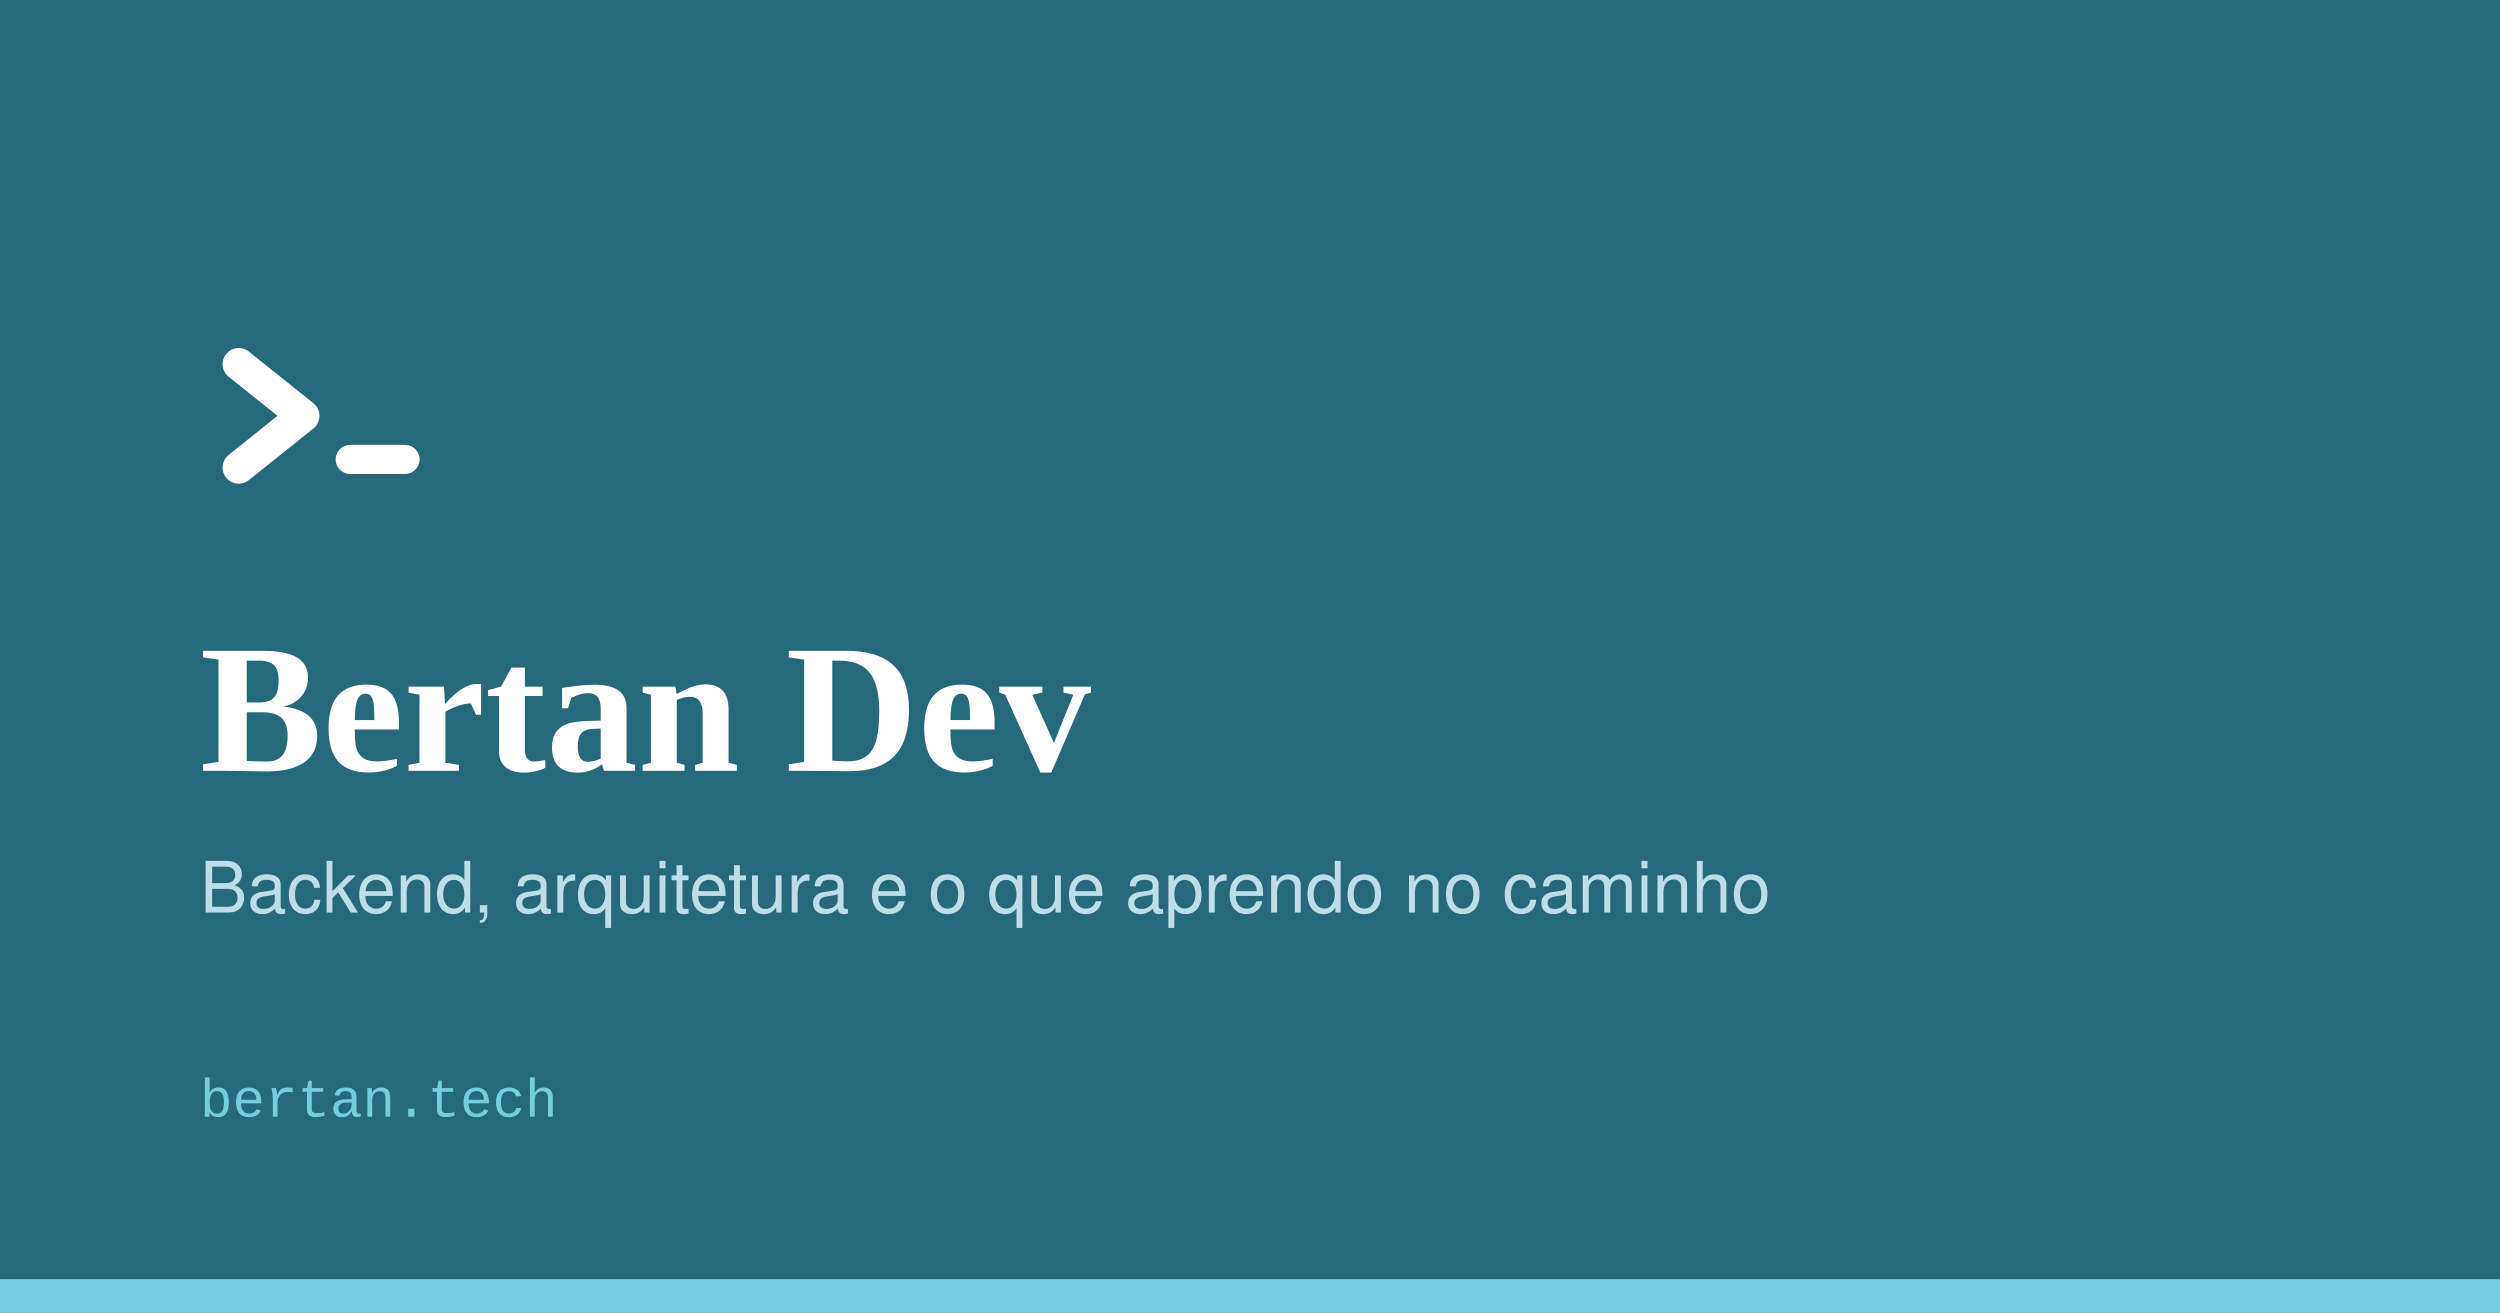
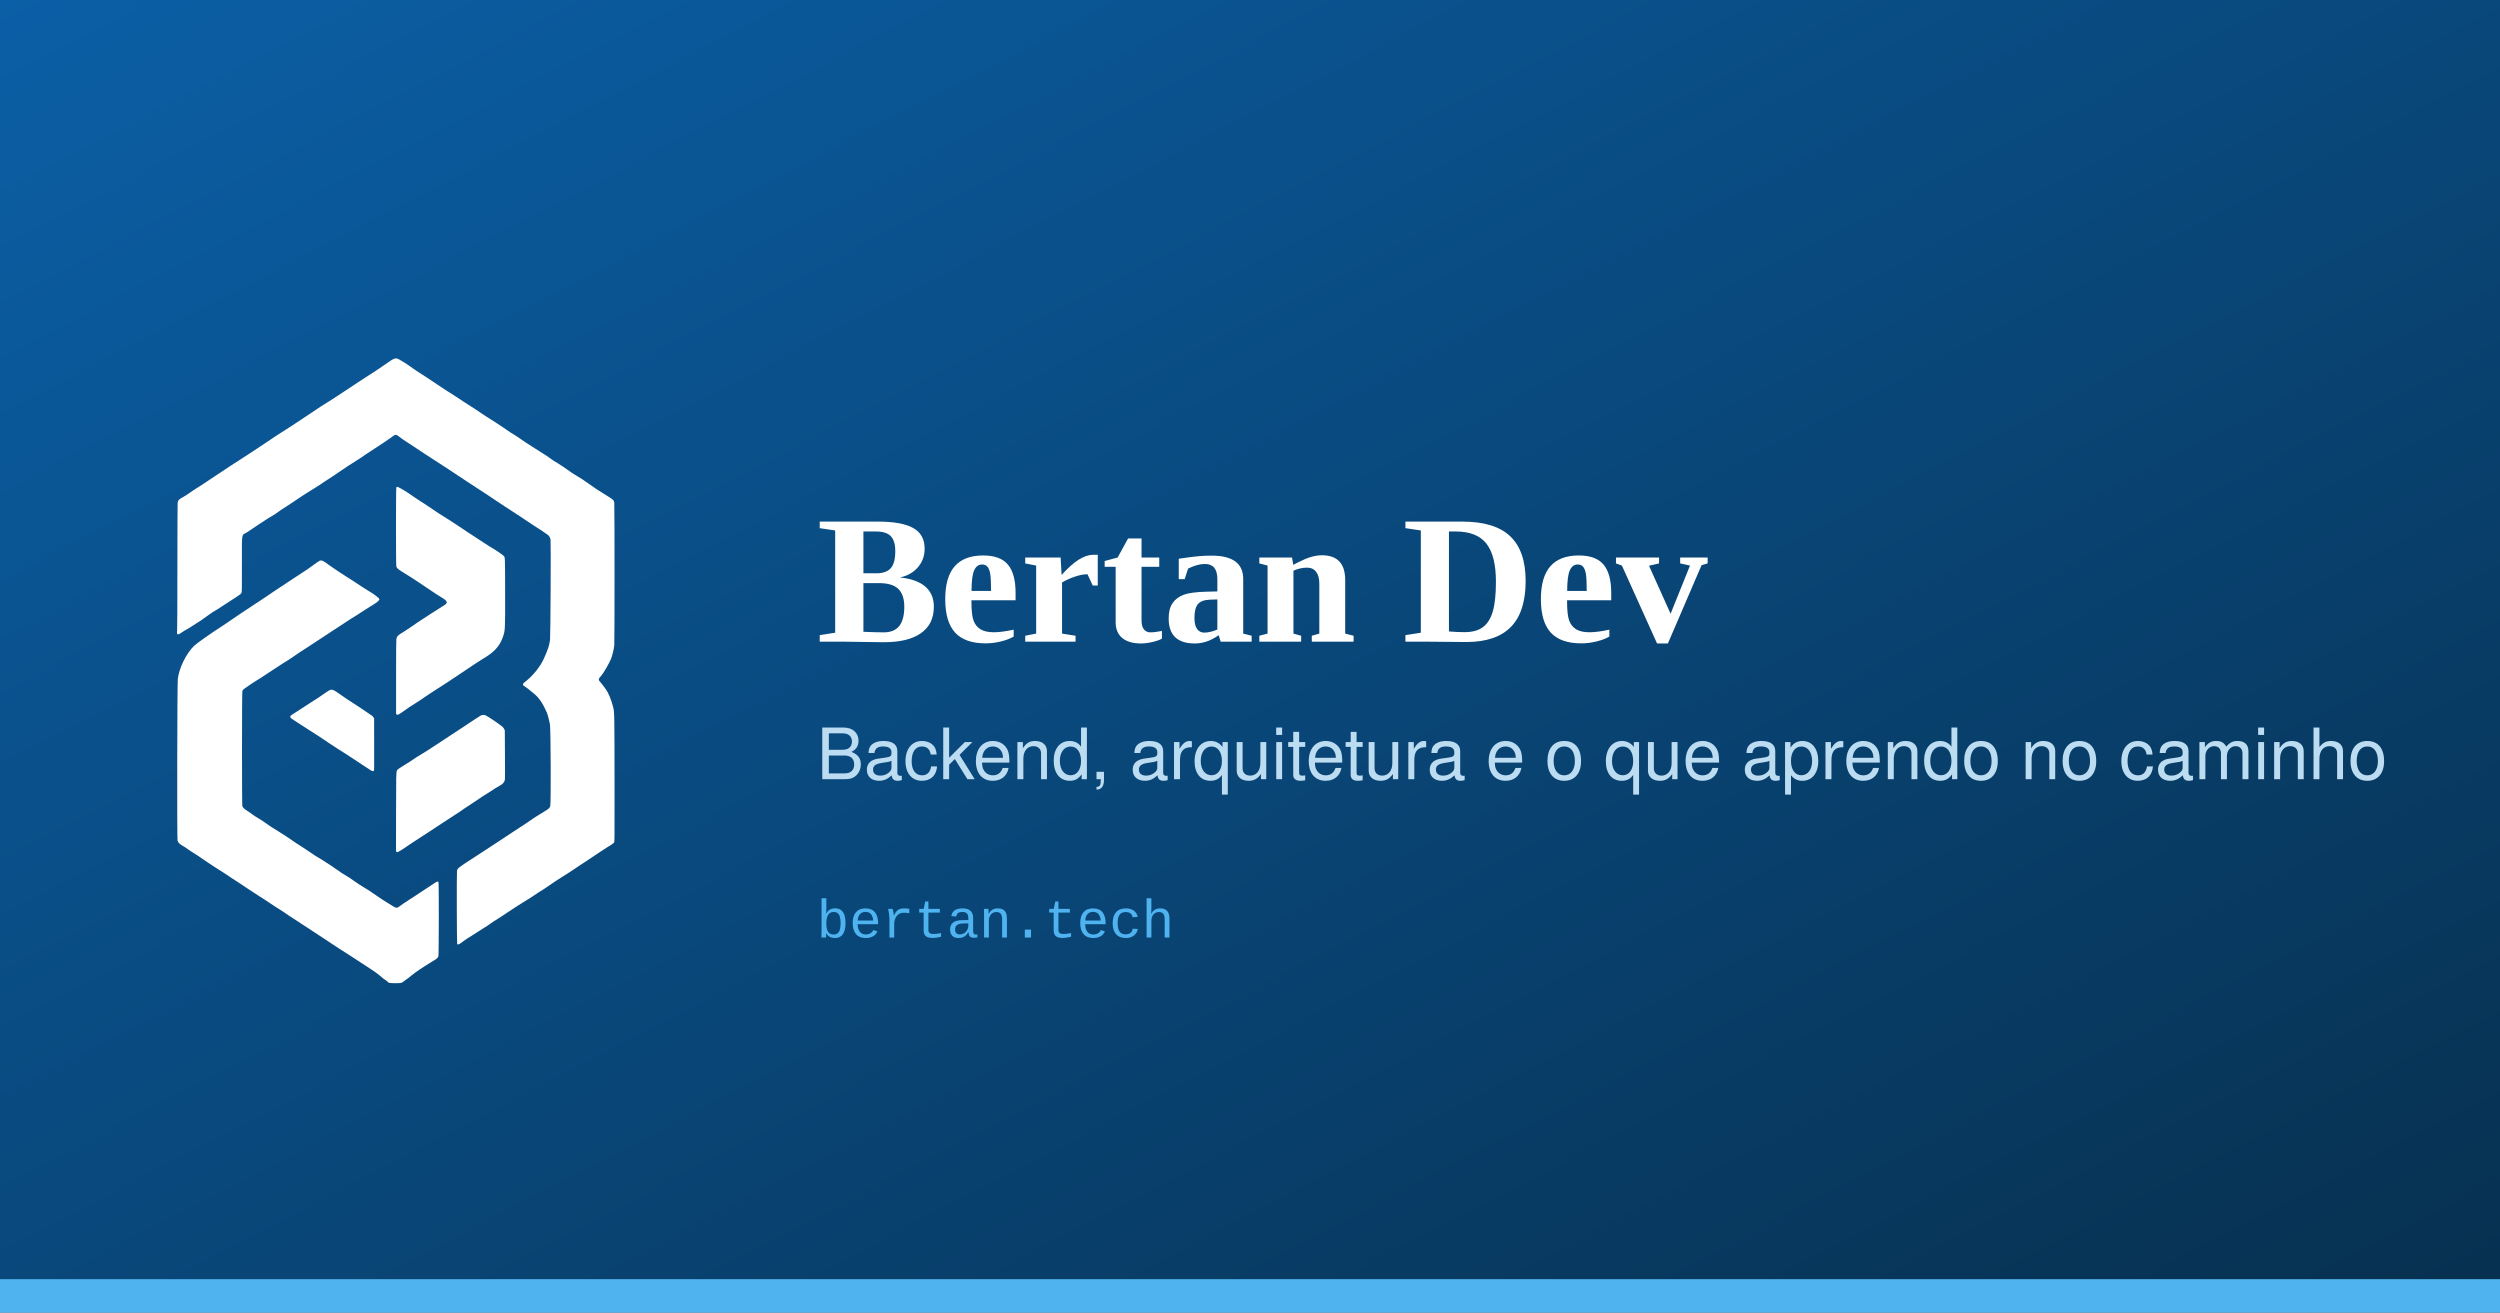
<svg xmlns="http://www.w3.org/2000/svg" viewBox="0 0 1200 630" width="1200" height="630">
-   <rect width="1200" height="630" fill="#26697a" />
-   <rect x="0" y="614" width="1200" height="16" fill="#74cddc" />
-   <g transform="translate(96, 150) scale(1.55)">
-     <path d="M12 16 L32 32 L12 48" fill="none" stroke="#ffffff" stroke-width="10" stroke-linecap="round" stroke-linejoin="round" />
-     <rect x="42" y="41" width="26" height="9" rx="4.5" fill="#ffffff" />
+   <defs>
+     <linearGradient id="bg" x1="0" y1="0" x2="1" y2="1">
+       <stop offset="0" stop-color="#0B5FA6" />
+       <stop offset="1" stop-color="#07304F" />
+     </linearGradient>
+   </defs>
+   <rect width="1200" height="630" fill="url(#bg)" />
+   <rect x="0" y="614" width="1200" height="16" fill="#4FB3F0" />
+   <g transform="translate(81.030,158.545) scale(0.121212)">
+     <g transform="translate(0,2592) scale(0.1,-0.1)">
+       <path fill="#ffffff" d="M8906 24786 c-67 -29 -142 -77 -418 -272 -184 -130 -414 -281 -691 -455 -65 -41 -187 -120 -270 -176 -323 -218 -645 -431 -707 -468 -36 -21 -126 -81 -202 -132 -75 -51 -219 -144 -320 -206 -100 -62 -226 -140 -278 -173 -52 -32 -129 -83 -170 -114 -41 -30 -142 -98 -223 -150 -82 -52 -196 -128 -255 -169 -223 -154 -781 -517 -1040 -677 -85 -51 -179 -114 -211 -138 -31 -24 -124 -88 -206 -141 -83 -54 -268 -177 -413 -274 -145 -97 -334 -221 -420 -276 -86 -56 -202 -130 -257 -166 -55 -36 -152 -98 -215 -138 -63 -40 -162 -105 -220 -144 -58 -40 -258 -172 -445 -295 -187 -123 -374 -247 -415 -276 -75 -54 -308 -205 -560 -364 -74 -47 -169 -111 -210 -143 -41 -32 -130 -88 -198 -124 -166 -91 -192 -118 -212 -226 -5 -25 -10 -1157 -10 -2520 -1 -1603 -5 -2503 -12 -2557 -20 -163 25 -172 207 -42 44 32 125 81 180 109 55 28 143 82 196 120 52 38 135 91 185 119 96 53 250 159 464 318 133 99 222 156 351 227 36 20 107 66 158 102 51 37 169 114 264 171 94 58 215 136 267 174 52 37 120 82 150 100 65 38 106 74 128 115 16 27 17 123 17 1120 0 1292 -19 1150 170 1257 50 28 137 86 195 128 58 43 161 113 230 155 69 43 199 128 290 190 91 62 212 138 270 170 120 67 191 113 305 200 44 34 174 119 288 191 114 71 249 159 300 196 51 37 150 105 220 150 70 46 201 131 290 189 89 58 223 141 297 184 74 43 173 106 220 139 75 54 170 117 580 383 57 37 140 94 184 126 101 76 638 427 752 492 48 28 118 73 156 102 37 28 102 73 144 100 42 26 194 126 338 222 143 96 330 219 415 273 85 54 198 132 251 173 193 147 197 147 340 38 144 -110 155 -118 350 -243 96 -62 204 -132 240 -157 116 -81 601 -398 914 -599 77 -49 270 -175 430 -280 160 -106 305 -200 321 -211 17 -11 182 -120 367 -244 362 -240 587 -387 871 -570 98 -63 255 -168 350 -234 94 -65 237 -160 317 -211 80 -50 224 -143 320 -207 96 -63 243 -159 325 -213 83 -54 212 -141 288 -193 77 -53 197 -132 268 -176 155 -96 468 -306 525 -352 49 -40 89 -110 101 -178 17 -106 -2 -3848 -20 -3972 -38 -250 -74 -360 -239 -733 -143 -323 -439 -693 -735 -918 -129 -98 -131 -137 -11 -207 34 -20 112 -78 172 -129 61 -50 145 -120 188 -154 186 -150 349 -392 499 -741 31 -71 108 -366 123 -475 31 -220 42 -3143 11 -3231 -24 -69 -61 -105 -200 -189 -372 -226 -492 -304 -677 -437 -59 -43 -160 -110 -225 -149 -65 -40 -223 -143 -351 -229 -352 -236 -1189 -785 -1582 -1038 -608 -392 -640 -417 -658 -524 -15 -97 -8 -2875 8 -2894 31 -37 92 -9 241 111 64 51 230 160 334 219 28 16 140 88 250 161 110 72 216 139 235 149 44 22 192 121 285 190 38 28 93 64 120 80 98 57 392 249 535 348 80 56 204 138 277 182 73 44 190 119 260 166 70 48 178 115 238 148 61 34 164 100 230 147 66 47 156 107 200 133 152 91 393 249 516 339 68 50 170 119 227 154 57 35 153 95 213 135 60 39 180 116 267 169 86 54 198 128 247 164 50 36 126 88 170 115 101 62 371 241 780 517 176 118 340 226 365 238 86 43 205 128 224 161 19 32 19 82 17 2387 -3 2659 -5 2767 -50 2952 -74 298 -192 587 -294 724 -30 39 -75 101 -101 138 -26 37 -71 94 -100 125 -107 117 -106 138 18 275 88 96 313 485 392 678 44 107 110 383 124 520 14 134 14 5587 0 5661 -17 91 -40 113 -255 247 -88 55 -182 114 -210 131 -240 152 -327 209 -375 246 -50 38 -132 95 -315 218 -33 22 -76 53 -96 68 -19 15 -114 74 -210 130 -96 56 -237 147 -314 202 -190 137 -367 256 -445 301 -123 70 -247 151 -311 202 -35 28 -91 68 -124 89 -235 150 -333 213 -506 321 -232 145 -414 264 -599 395 -74 52 -157 107 -185 123 -97 55 -231 141 -285 182 -30 23 -100 71 -155 107 -55 36 -166 109 -246 163 -81 55 -202 133 -270 174 -114 69 -213 134 -589 387 -74 50 -198 129 -275 177 -77 48 -171 108 -210 135 -125 86 -526 346 -695 451 -91 56 -237 153 -325 214 -88 62 -235 160 -326 219 -91 58 -222 144 -290 189 -68 46 -163 107 -212 136 -48 29 -150 100 -227 158 -132 98 -248 173 -449 289 -104 60 -150 66 -235 31z M9010 19705 c-18 -22 -18 -3068 -1 -3133 17 -63 69 -113 200 -194 409 -252 468 -291 916 -593 368 -249 571 -382 679 -446 250 -147 265 -215 70 -328 -32 -19 -129 -80 -214 -136 -85 -56 -180 -116 -210 -133 -30 -17 -92 -57 -137 -89 -45 -32 -144 -96 -220 -142 -76 -47 -183 -117 -238 -156 -55 -40 -143 -100 -195 -135 -52 -35 -131 -89 -175 -120 -44 -31 -142 -94 -218 -140 -202 -120 -231 -150 -256 -268 -8 -38 -11 -470 -11 -1507 l0 -1455 21 -21 c13 -13 29 -19 41 -16 38 10 170 92 266 165 111 85 289 203 477 317 72 43 200 129 285 190 85 61 196 136 245 165 50 30 151 96 225 146 74 50 185 121 245 157 61 36 174 110 252 164 78 54 220 148 314 208 95 61 265 174 377 253 113 78 232 159 266 179 34 20 122 78 196 128 74 50 169 111 210 135 447 259 667 490 795 835 107 288 107 290 103 1840 -3 1463 2 1354 -69 1423 -48 46 -348 250 -444 301 -44 23 -197 120 -340 215 -143 95 -324 213 -401 262 -78 49 -188 121 -245 160 -57 39 -141 95 -186 125 -45 30 -156 104 -247 164 -241 160 -376 246 -506 324 -63 38 -151 94 -195 124 -85 59 -345 233 -569 382 -75 50 -187 122 -249 160 -62 39 -176 115 -253 171 -213 153 -519 334 -567 334 -14 0 -30 -7 -37 -15z M5975 16795 c-22 -8 -124 -78 -227 -154 -103 -77 -215 -157 -248 -178 -105 -65 -519 -337 -645 -423 -200 -136 -423 -284 -545 -361 -63 -39 -187 -122 -275 -184 -88 -62 -187 -129 -220 -150 -92 -58 -491 -321 -765 -505 -135 -90 -317 -212 -405 -271 -88 -59 -234 -159 -325 -223 -91 -63 -214 -146 -275 -184 -335 -212 -924 -626 -1032 -726 -311 -288 -609 -891 -657 -1326 -23 -214 -33 -6322 -10 -6399 20 -69 77 -130 168 -183 102 -58 169 -102 271 -178 50 -36 131 -89 181 -118 49 -28 146 -91 215 -138 219 -154 506 -346 657 -441 237 -148 471 -301 626 -408 80 -55 183 -122 228 -148 46 -26 137 -86 203 -133 66 -47 161 -111 210 -141 50 -31 148 -96 220 -145 71 -50 190 -127 265 -172 143 -88 421 -270 580 -381 52 -36 142 -93 200 -126 58 -33 148 -91 200 -129 52 -38 134 -95 183 -127 268 -177 632 -414 814 -531 204 -131 312 -202 666 -438 396 -265 707 -467 792 -516 50 -28 212 -133 360 -233 149 -99 331 -219 405 -265 213 -131 475 -314 559 -388 109 -98 183 -155 250 -196 32 -20 62 -43 65 -52 17 -45 90 -59 306 -59 225 0 266 9 332 72 14 14 49 39 76 57 64 40 136 95 242 185 119 101 464 335 741 502 261 157 292 181 315 251 19 58 22 2904 3 2939 -21 39 -64 24 -198 -69 -69 -48 -157 -107 -196 -130 -64 -38 -170 -108 -506 -333 -69 -46 -179 -118 -243 -159 -181 -115 -315 -206 -384 -260 -109 -86 -153 -86 -278 -4 -38 26 -148 94 -244 151 -96 58 -254 160 -350 228 -304 212 -360 249 -575 378 -115 70 -253 158 -305 197 -132 97 -335 233 -395 263 -59 29 -247 152 -325 212 -94 72 -540 367 -659 435 -196 113 -301 181 -476 305 -93 66 -222 151 -285 189 -63 38 -151 94 -195 124 -295 204 -596 404 -736 487 -210 126 -305 187 -458 297 -146 106 -273 188 -340 223 -56 28 -189 117 -276 186 -33 25 -103 73 -155 105 -124 77 -173 126 -189 190 -17 67 -16 4495 1 4546 16 49 42 73 163 153 61 40 146 100 190 132 44 32 127 85 183 118 56 33 149 91 205 128 56 37 169 111 250 165 81 53 225 148 320 210 224 148 444 288 532 339 39 23 126 82 194 132 68 50 166 117 218 149 51 31 196 125 321 207 687 454 830 548 958 630 78 49 223 144 322 210 357 237 569 373 667 429 55 31 158 98 229 148 72 50 202 133 290 185 287 169 395 256 382 308 -12 48 -224 209 -441 334 -87 51 -391 247 -652 422 -70 47 -157 102 -193 122 -89 49 -608 397 -719 481 -210 161 -275 190 -356 161z M6340 11655 c-36 -19 -105 -65 -155 -102 -110 -84 -401 -275 -640 -423 -99 -61 -241 -153 -315 -205 -74 -52 -190 -127 -257 -166 -210 -121 -215 -157 -40 -265 50 -31 148 -95 217 -142 68 -47 233 -154 366 -236 293 -183 498 -317 866 -567 166 -113 472 -310 643 -414 83 -50 236 -151 340 -223 105 -72 222 -150 260 -173 90 -54 318 -202 370 -240 50 -36 93 -45 120 -25 20 14 20 24 17 1043 l-2 1028 -23 45 c-18 36 -38 55 -109 100 -48 30 -140 93 -205 140 -65 47 -181 125 -258 174 -77 49 -198 128 -270 176 -71 47 -166 109 -210 136 -44 27 -161 108 -261 180 -283 204 -335 222 -454 159z M12355 10666 c-27 -13 -120 -72 -205 -130 -209 -142 -441 -296 -666 -441 -102 -66 -238 -155 -302 -198 -217 -145 -366 -243 -512 -337 -80 -51 -242 -157 -360 -235 -118 -78 -266 -171 -329 -205 -63 -35 -132 -77 -155 -95 -82 -63 -421 -280 -611 -393 -95 -56 -163 -110 -179 -141 -33 -62 -36 -196 -37 -1700 l-2 -1504 23 -19 c15 -12 30 -16 44 -12 30 10 211 120 276 168 31 23 104 73 163 111 60 39 183 120 273 180 91 61 200 132 242 159 42 27 124 79 182 116 250 160 321 207 425 280 61 43 169 114 240 158 72 43 178 113 237 154 58 41 160 107 226 147 67 39 156 97 199 129 106 78 193 137 429 290 111 71 264 174 341 228 76 55 190 128 252 164 62 36 147 89 189 119 106 75 295 192 370 230 113 57 179 134 201 233 6 26 7 409 2 998 l-6 955 -23 51 c-13 28 -40 67 -60 86 -90 86 -608 437 -686 464 -58 21 -124 17 -181 -10z" />
+     </g>
  </g>
-   <text x="96" y="370" font-family="Georgia, 'Times New Roman', serif" font-size="88" font-weight="bold" fill="#ffffff">Bertan Dev</text>
-   <text x="96" y="438" font-family="Helvetica, Arial, sans-serif" font-size="34" fill="#bcdee6">Backend, arquitetura e o que aprendo no caminho</text>
-   <text x="96" y="536" font-family="'Courier New', Courier, monospace" font-size="26" fill="#74cddc">bertan.tech</text>
+   <text x="392" y="308" font-family="Georgia, 'Times New Roman', serif" font-size="88" font-weight="bold" fill="#ffffff">Bertan Dev</text>
+   <text x="392" y="374" font-family="Helvetica, Arial, sans-serif" font-size="34" fill="#bcdcf2">Backend, arquitetura e o que aprendo no caminho</text>
+   <text x="392" y="450" font-family="'Courier New', Courier, monospace" font-size="26" fill="#4FB3F0">bertan.tech</text>
</svg>
